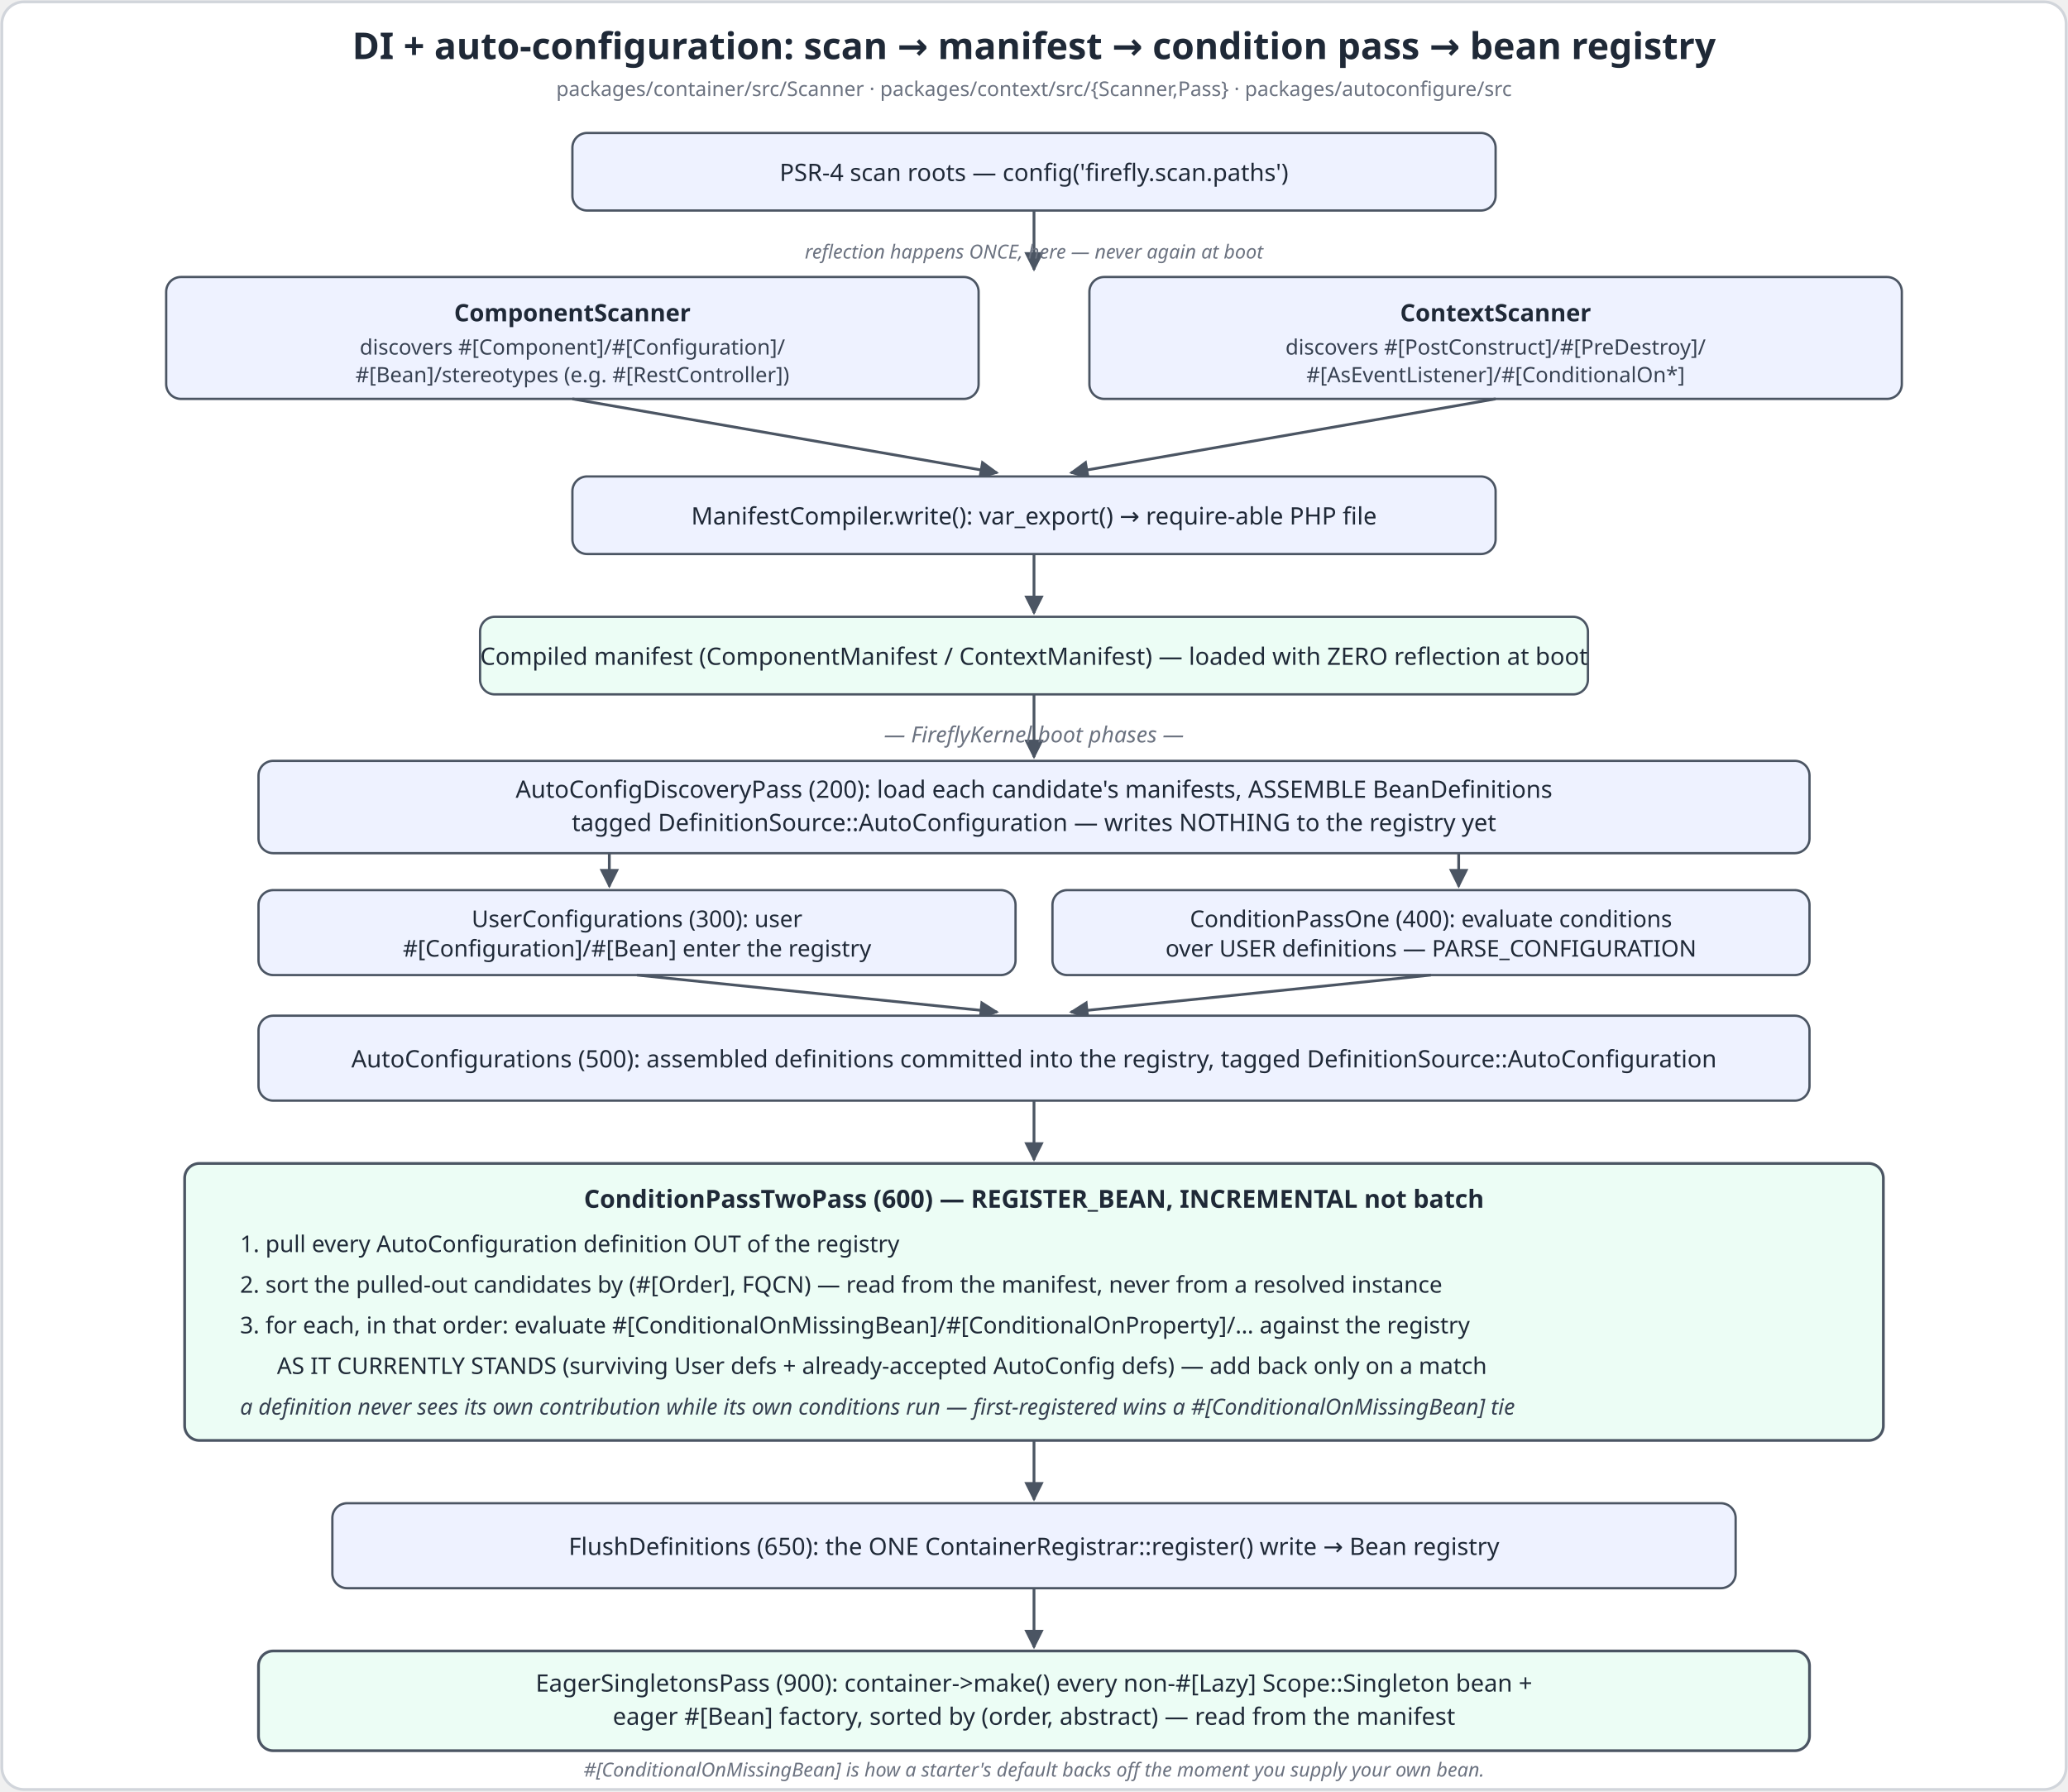
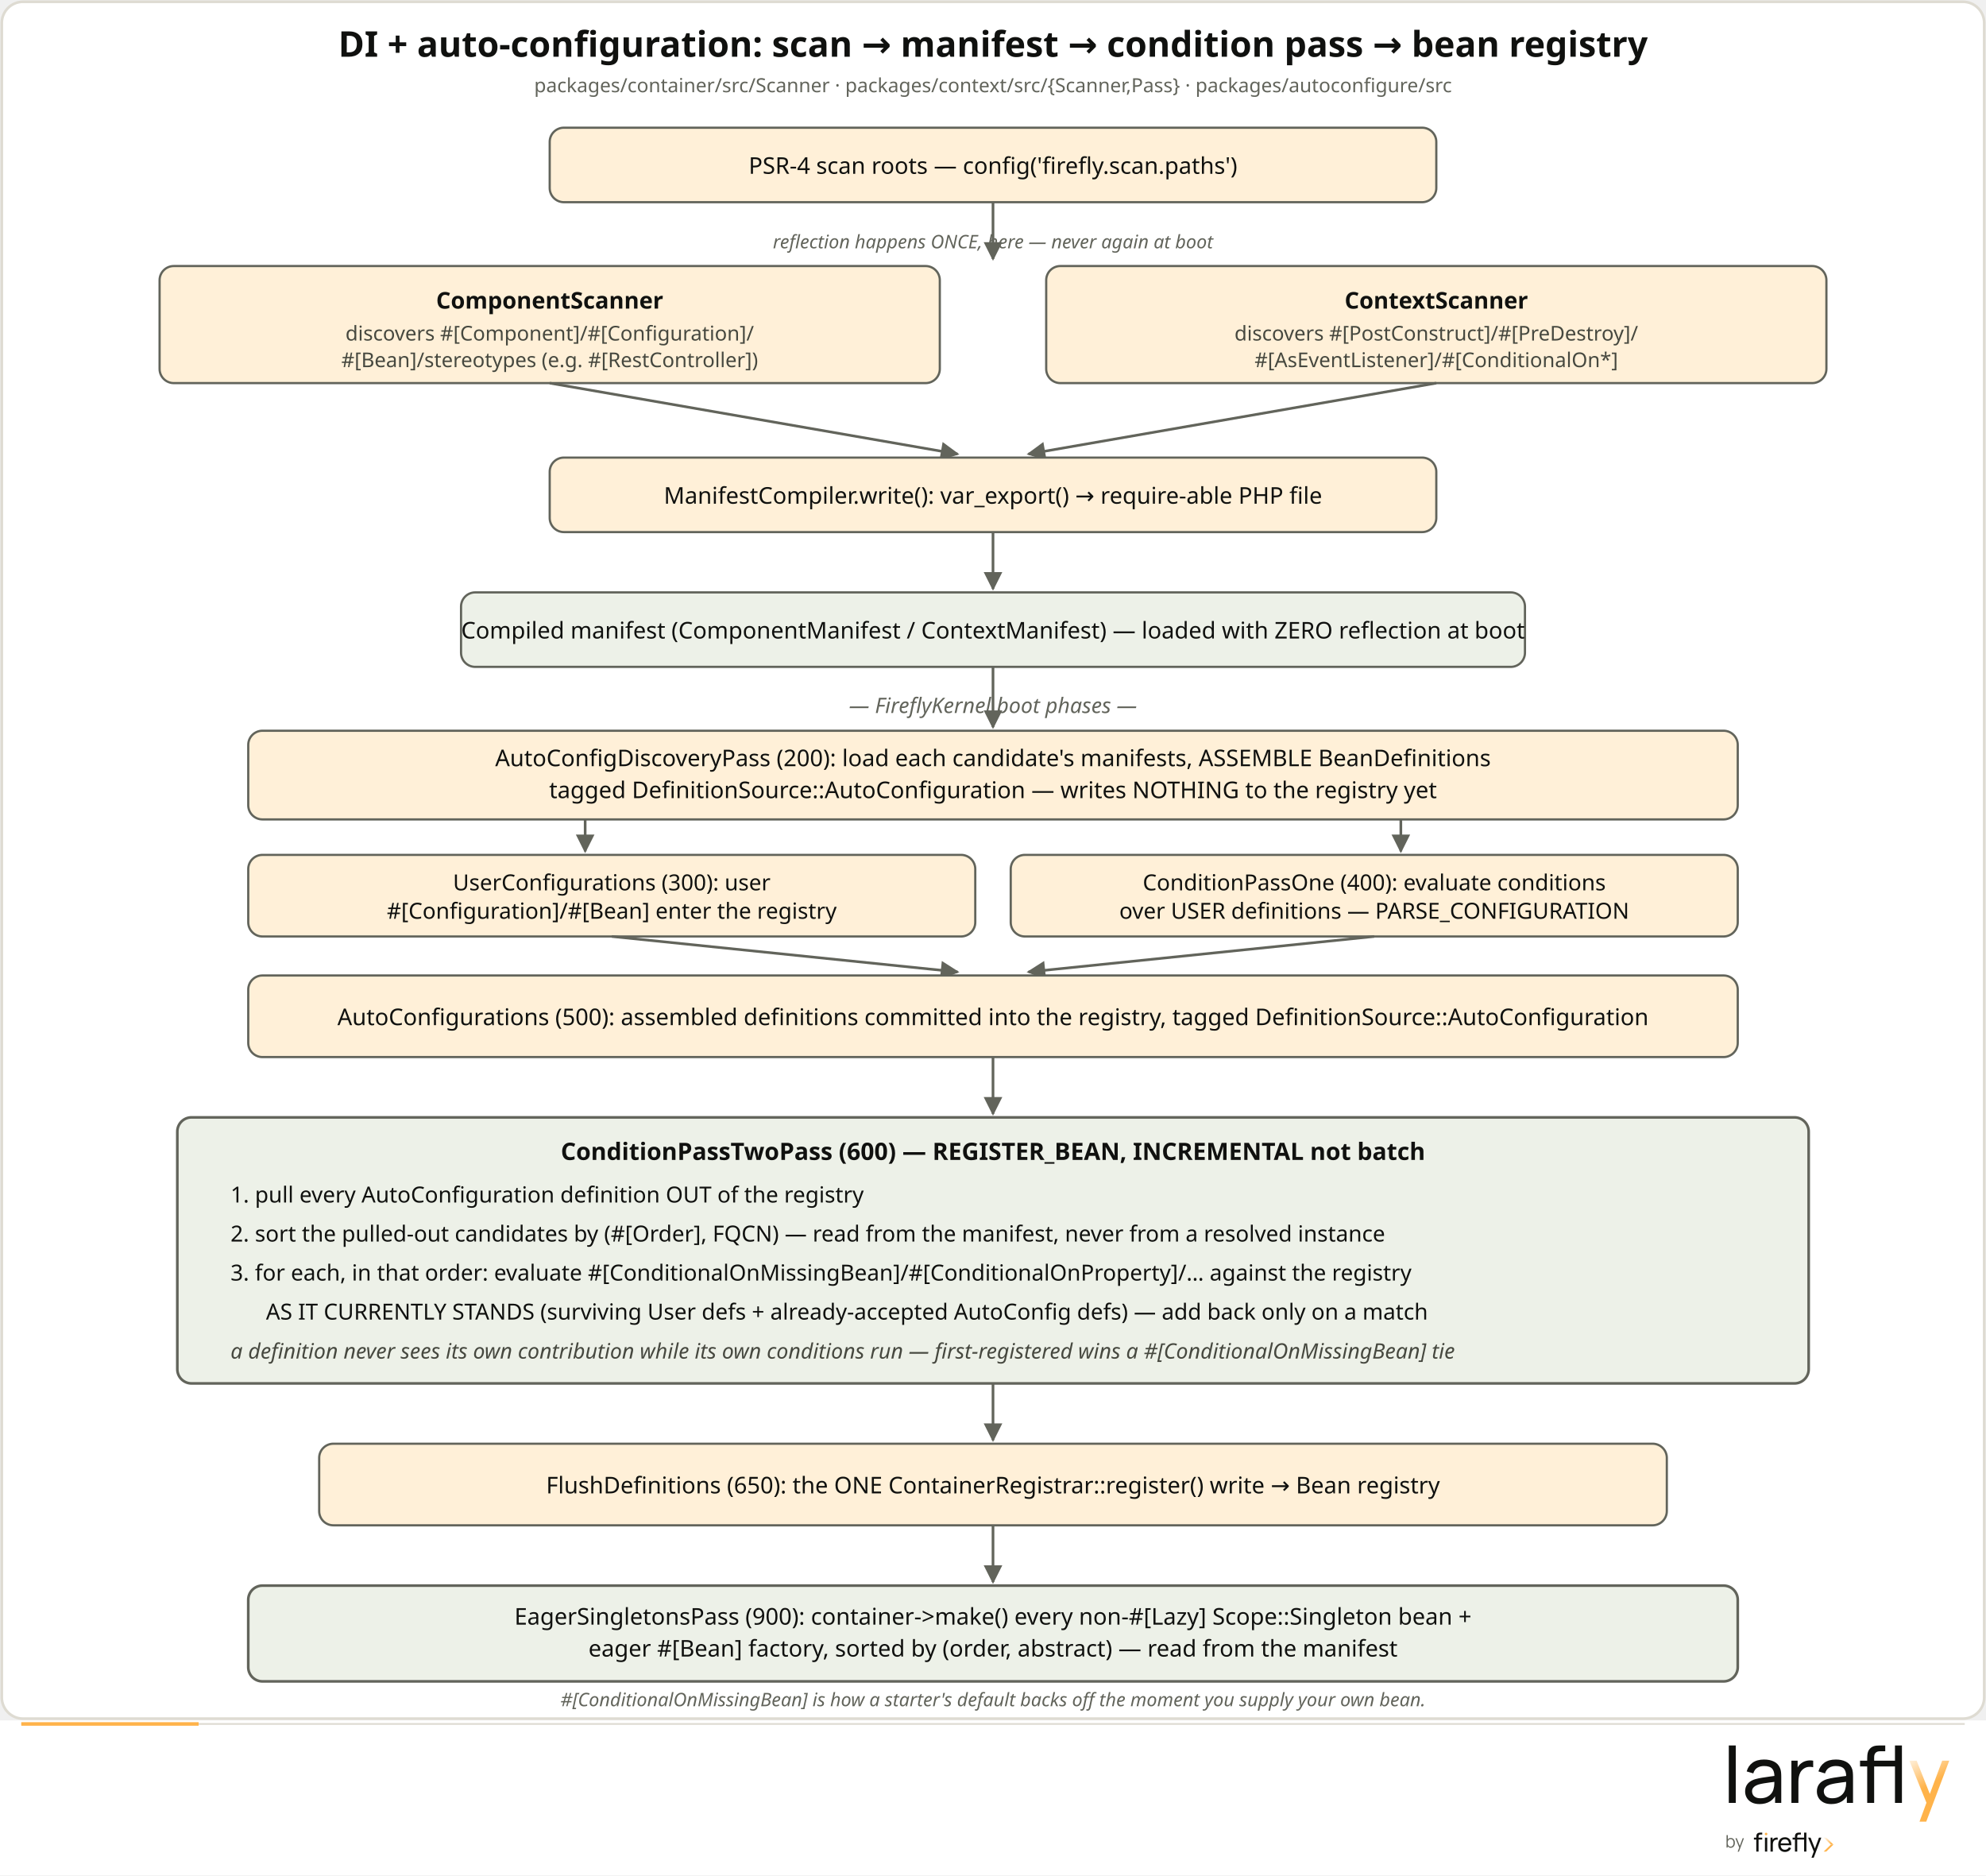
- <svg xmlns="http://www.w3.org/2000/svg" viewBox="0 0 1120 970" font-family="sans-serif">
+ <svg xmlns="http://www.w3.org/2000/svg" viewBox="0 0 1120 1057.36" font-family="sans-serif" data-original-view-box="0 0 1120 970">
  <defs>
    <marker id="di-arrow" viewBox="0 0 10 10" refX="9" refY="5" markerWidth="7" markerHeight="7" orient="auto-start-reverse">
-       <path d="M0,0 L10,5 L0,10 z" fill="#4b5563" />
+       <path d="M0,0 L10,5 L0,10 z" fill="#62645b" />
    </marker>
  </defs>
-   <rect x="1" y="1" width="1118" height="968" rx="12" fill="#ffffff" stroke="#d1d5db" stroke-width="1.5" />
-   <text x="560" y="32" text-anchor="middle" font-size="20" font-weight="bold" fill="#1f2937">DI + auto-configuration: scan → manifest → condition pass → bean registry</text>
-   <text x="560" y="52" text-anchor="middle" font-size="11" fill="#6b7280">packages/container/src/Scanner · packages/context/src/{Scanner,Pass} · packages/autoconfigure/src</text>
-   <rect x="310" y="72" width="500" height="42" rx="8" fill="#eef2ff" stroke="#4b5563" stroke-width="1.25" />
-   <text x="560" y="98" text-anchor="middle" font-size="13" fill="#1f2937">PSR-4 scan roots — config('firefly.scan.paths')</text>
-   <line x1="560" y1="114" x2="560" y2="146" stroke="#4b5563" stroke-width="1.5" marker-end="url(#di-arrow)" />
-   <text x="560" y="140" text-anchor="middle" font-size="10.5" fill="#6b7280" font-style="italic">reflection happens ONCE, here — never again at boot</text>
-   <rect x="90" y="150" width="440" height="66" rx="8" fill="#eef2ff" stroke="#4b5563" stroke-width="1.25" />
-   <text x="310" y="174" text-anchor="middle" font-size="13" font-weight="bold" fill="#1f2937">ComponentScanner</text>
-   <text x="310" y="192" text-anchor="middle" font-size="11.5" fill="#374151">discovers #[Component]/#[Configuration]/</text>
-   <text x="310" y="207" text-anchor="middle" font-size="11.5" fill="#374151">#[Bean]/stereotypes (e.g. #[RestController])</text>
-   <rect x="590" y="150" width="440" height="66" rx="8" fill="#eef2ff" stroke="#4b5563" stroke-width="1.25" />
-   <text x="810" y="174" text-anchor="middle" font-size="13" font-weight="bold" fill="#1f2937">ContextScanner</text>
-   <text x="810" y="192" text-anchor="middle" font-size="11.5" fill="#374151">discovers #[PostConstruct]/#[PreDestroy]/</text>
-   <text x="810" y="207" text-anchor="middle" font-size="11.5" fill="#374151">#[AsEventListener]/#[ConditionalOn*]</text>
-   <line x1="310" y1="216" x2="540" y2="256" stroke="#4b5563" stroke-width="1.5" marker-end="url(#di-arrow)" />
-   <line x1="810" y1="216" x2="580" y2="256" stroke="#4b5563" stroke-width="1.5" marker-end="url(#di-arrow)" />
-   <rect x="310" y="258" width="500" height="42" rx="8" fill="#eef2ff" stroke="#4b5563" stroke-width="1.25" />
-   <text x="560" y="284" text-anchor="middle" font-size="13" fill="#1f2937">ManifestCompiler.write(): var_export() → require-able PHP file</text>
-   <line x1="560" y1="300" x2="560" y2="332" stroke="#4b5563" stroke-width="1.5" marker-end="url(#di-arrow)" />
-   <rect x="260" y="334" width="600" height="42" rx="8" fill="#ecfdf5" stroke="#4b5563" stroke-width="1.25" />
-   <text x="560" y="360" text-anchor="middle" font-size="13" fill="#1f2937">Compiled manifest (ComponentManifest / ContextManifest) — loaded with ZERO reflection at boot</text>
-   <line x1="560" y1="376" x2="560" y2="410" stroke="#4b5563" stroke-width="1.5" marker-end="url(#di-arrow)" />
-   <text x="560" y="402" text-anchor="middle" font-size="12" fill="#6b7280" font-style="italic">— FireflyKernel boot phases —</text>
-   <rect x="140" y="412" width="840" height="50" rx="8" fill="#eef2ff" stroke="#4b5563" stroke-width="1.25" />
-   <text x="560" y="432" text-anchor="middle" font-size="13" fill="#1f2937">AutoConfigDiscoveryPass (200): load each candidate's manifests, ASSEMBLE BeanDefinitions</text>
-   <text x="560" y="450" text-anchor="middle" font-size="13" fill="#1f2937">tagged DefinitionSource::AutoConfiguration — writes NOTHING to the registry yet</text>
-   <line x1="330" y1="462" x2="330" y2="480" stroke="#4b5563" stroke-width="1.5" marker-end="url(#di-arrow)" />
-   <line x1="790" y1="462" x2="790" y2="480" stroke="#4b5563" stroke-width="1.5" marker-end="url(#di-arrow)" />
-   <rect x="140" y="482" width="410" height="46" rx="8" fill="#eef2ff" stroke="#4b5563" stroke-width="1.25" />
-   <text x="345" y="502" text-anchor="middle" font-size="12.5" fill="#1f2937">UserConfigurations (300): user</text>
-   <text x="345" y="518" text-anchor="middle" font-size="12.5" fill="#1f2937">#[Configuration]/#[Bean] enter the registry</text>
-   <rect x="570" y="482" width="410" height="46" rx="8" fill="#eef2ff" stroke="#4b5563" stroke-width="1.25" />
-   <text x="775" y="502" text-anchor="middle" font-size="12.5" fill="#1f2937">ConditionPassOne (400): evaluate conditions</text>
-   <text x="775" y="518" text-anchor="middle" font-size="12.5" fill="#1f2937">over USER definitions — PARSE_CONFIGURATION</text>
-   <line x1="345" y1="528" x2="540" y2="548" stroke="#4b5563" stroke-width="1.5" marker-end="url(#di-arrow)" />
-   <line x1="775" y1="528" x2="580" y2="548" stroke="#4b5563" stroke-width="1.5" marker-end="url(#di-arrow)" />
-   <rect x="140" y="550" width="840" height="46" rx="8" fill="#eef2ff" stroke="#4b5563" stroke-width="1.25" />
-   <text x="560" y="578" text-anchor="middle" font-size="13" fill="#1f2937">AutoConfigurations (500): assembled definitions committed into the registry, tagged DefinitionSource::AutoConfiguration</text>
-   <line x1="560" y1="596" x2="560" y2="628" stroke="#4b5563" stroke-width="1.5" marker-end="url(#di-arrow)" />
-   <rect x="100" y="630" width="920" height="150" rx="8" fill="#ecfdf5" stroke="#4b5563" stroke-width="1.5" />
-   <text x="560" y="654" text-anchor="middle" font-size="13.5" font-weight="bold" fill="#1f2937">ConditionPassTwoPass (600) — REGISTER_BEAN, INCREMENTAL not batch</text>
-   <text x="130" y="678" font-size="12.5" fill="#1f2937">1. pull every AutoConfiguration definition OUT of the registry</text>
-   <text x="130" y="700" font-size="12.5" fill="#1f2937">2. sort the pulled-out candidates by (#[Order], FQCN) — read from the manifest, never from a resolved instance</text>
-   <text x="130" y="722" font-size="12.5" fill="#1f2937">3. for each, in that order: evaluate #[ConditionalOnMissingBean]/#[ConditionalOnProperty]/… against the registry</text>
-   <text x="150" y="744" font-size="12.5" fill="#1f2937">AS IT CURRENTLY STANDS (surviving User defs + already-accepted AutoConfig defs) — add back only on a match</text>
-   <text x="130" y="766" font-size="12" fill="#374151" font-style="italic">a definition never sees its own contribution while its own conditions run — first-registered wins a #[ConditionalOnMissingBean] tie</text>
-   <line x1="560" y1="780" x2="560" y2="812" stroke="#4b5563" stroke-width="1.5" marker-end="url(#di-arrow)" />
-   <rect x="180" y="814" width="760" height="46" rx="8" fill="#eef2ff" stroke="#4b5563" stroke-width="1.25" />
-   <text x="560" y="842" text-anchor="middle" font-size="13" fill="#1f2937">FlushDefinitions (650): the ONE ContainerRegistrar::register() write → Bean registry</text>
-   <line x1="560" y1="860" x2="560" y2="892" stroke="#4b5563" stroke-width="1.5" marker-end="url(#di-arrow)" />
-   <rect x="140" y="894" width="840" height="54" rx="8" fill="#ecfdf5" stroke="#4b5563" stroke-width="1.5" />
-   <text x="560" y="916" text-anchor="middle" font-size="13" fill="#1f2937">EagerSingletonsPass (900): container-&gt;make() every non-#[Lazy] Scope::Singleton bean +</text>
-   <text x="560" y="934" text-anchor="middle" font-size="13" fill="#1f2937">eager #[Bean] factory, sorted by (order, abstract) — read from the manifest</text>
-   <text x="560" y="962" text-anchor="middle" font-size="10.5" fill="#6b7280" font-style="italic">#[ConditionalOnMissingBean] is how a starter's default backs off the moment you supply your own bean.</text>
+   <rect x="1" y="1" width="1118" height="968" rx="12" fill="#ffffff" stroke="#dedbd2" stroke-width="1.5" />
+   <text x="560" y="32" text-anchor="middle" font-size="20" font-weight="bold" fill="#10110f">DI + auto-configuration: scan → manifest → condition pass → bean registry</text>
+   <text x="560" y="52" text-anchor="middle" font-size="11" fill="#62645b">packages/container/src/Scanner · packages/context/src/{Scanner,Pass} · packages/autoconfigure/src</text>
+   <rect x="310" y="72" width="500" height="42" rx="8" fill="#fff0d8" stroke="#62645b" stroke-width="1.25" />
+   <text x="560" y="98" text-anchor="middle" font-size="13" fill="#10110f">PSR-4 scan roots — config('firefly.scan.paths')</text>
+   <line x1="560" y1="114" x2="560" y2="146" stroke="#62645b" stroke-width="1.5" marker-end="url(#di-arrow)" />
+   <text x="560" y="140" text-anchor="middle" font-size="10.5" fill="#62645b" font-style="italic">reflection happens ONCE, here — never again at boot</text>
+   <rect x="90" y="150" width="440" height="66" rx="8" fill="#fff0d8" stroke="#62645b" stroke-width="1.25" />
+   <text x="310" y="174" text-anchor="middle" font-size="13" font-weight="bold" fill="#10110f">ComponentScanner</text>
+   <text x="310" y="192" text-anchor="middle" font-size="11.5" fill="#46483f">discovers #[Component]/#[Configuration]/</text>
+   <text x="310" y="207" text-anchor="middle" font-size="11.5" fill="#46483f">#[Bean]/stereotypes (e.g. #[RestController])</text>
+   <rect x="590" y="150" width="440" height="66" rx="8" fill="#fff0d8" stroke="#62645b" stroke-width="1.25" />
+   <text x="810" y="174" text-anchor="middle" font-size="13" font-weight="bold" fill="#10110f">ContextScanner</text>
+   <text x="810" y="192" text-anchor="middle" font-size="11.5" fill="#46483f">discovers #[PostConstruct]/#[PreDestroy]/</text>
+   <text x="810" y="207" text-anchor="middle" font-size="11.5" fill="#46483f">#[AsEventListener]/#[ConditionalOn*]</text>
+   <line x1="310" y1="216" x2="540" y2="256" stroke="#62645b" stroke-width="1.5" marker-end="url(#di-arrow)" />
+   <line x1="810" y1="216" x2="580" y2="256" stroke="#62645b" stroke-width="1.5" marker-end="url(#di-arrow)" />
+   <rect x="310" y="258" width="500" height="42" rx="8" fill="#fff0d8" stroke="#62645b" stroke-width="1.25" />
+   <text x="560" y="284" text-anchor="middle" font-size="13" fill="#10110f">ManifestCompiler.write(): var_export() → require-able PHP file</text>
+   <line x1="560" y1="300" x2="560" y2="332" stroke="#62645b" stroke-width="1.5" marker-end="url(#di-arrow)" />
+   <rect x="260" y="334" width="600" height="42" rx="8" fill="#edf1e8" stroke="#62645b" stroke-width="1.25" />
+   <text x="560" y="360" text-anchor="middle" font-size="13" fill="#10110f">Compiled manifest (ComponentManifest / ContextManifest) — loaded with ZERO reflection at boot</text>
+   <line x1="560" y1="376" x2="560" y2="410" stroke="#62645b" stroke-width="1.5" marker-end="url(#di-arrow)" />
+   <text x="560" y="402" text-anchor="middle" font-size="12" fill="#62645b" font-style="italic">— FireflyKernel boot phases —</text>
+   <rect x="140" y="412" width="840" height="50" rx="8" fill="#fff0d8" stroke="#62645b" stroke-width="1.25" />
+   <text x="560" y="432" text-anchor="middle" font-size="13" fill="#10110f">AutoConfigDiscoveryPass (200): load each candidate's manifests, ASSEMBLE BeanDefinitions</text>
+   <text x="560" y="450" text-anchor="middle" font-size="13" fill="#10110f">tagged DefinitionSource::AutoConfiguration — writes NOTHING to the registry yet</text>
+   <line x1="330" y1="462" x2="330" y2="480" stroke="#62645b" stroke-width="1.5" marker-end="url(#di-arrow)" />
+   <line x1="790" y1="462" x2="790" y2="480" stroke="#62645b" stroke-width="1.5" marker-end="url(#di-arrow)" />
+   <rect x="140" y="482" width="410" height="46" rx="8" fill="#fff0d8" stroke="#62645b" stroke-width="1.25" />
+   <text x="345" y="502" text-anchor="middle" font-size="12.5" fill="#10110f">UserConfigurations (300): user</text>
+   <text x="345" y="518" text-anchor="middle" font-size="12.5" fill="#10110f">#[Configuration]/#[Bean] enter the registry</text>
+   <rect x="570" y="482" width="410" height="46" rx="8" fill="#fff0d8" stroke="#62645b" stroke-width="1.25" />
+   <text x="775" y="502" text-anchor="middle" font-size="12.5" fill="#10110f">ConditionPassOne (400): evaluate conditions</text>
+   <text x="775" y="518" text-anchor="middle" font-size="12.5" fill="#10110f">over USER definitions — PARSE_CONFIGURATION</text>
+   <line x1="345" y1="528" x2="540" y2="548" stroke="#62645b" stroke-width="1.5" marker-end="url(#di-arrow)" />
+   <line x1="775" y1="528" x2="580" y2="548" stroke="#62645b" stroke-width="1.5" marker-end="url(#di-arrow)" />
+   <rect x="140" y="550" width="840" height="46" rx="8" fill="#fff0d8" stroke="#62645b" stroke-width="1.25" />
+   <text x="560" y="578" text-anchor="middle" font-size="13" fill="#10110f">AutoConfigurations (500): assembled definitions committed into the registry, tagged DefinitionSource::AutoConfiguration</text>
+   <line x1="560" y1="596" x2="560" y2="628" stroke="#62645b" stroke-width="1.5" marker-end="url(#di-arrow)" />
+   <rect x="100" y="630" width="920" height="150" rx="8" fill="#edf1e8" stroke="#62645b" stroke-width="1.5" />
+   <text x="560" y="654" text-anchor="middle" font-size="13.5" font-weight="bold" fill="#10110f">ConditionPassTwoPass (600) — REGISTER_BEAN, INCREMENTAL not batch</text>
+   <text x="130" y="678" font-size="12.5" fill="#10110f">1. pull every AutoConfiguration definition OUT of the registry</text>
+   <text x="130" y="700" font-size="12.5" fill="#10110f">2. sort the pulled-out candidates by (#[Order], FQCN) — read from the manifest, never from a resolved instance</text>
+   <text x="130" y="722" font-size="12.5" fill="#10110f">3. for each, in that order: evaluate #[ConditionalOnMissingBean]/#[ConditionalOnProperty]/… against the registry</text>
+   <text x="150" y="744" font-size="12.5" fill="#10110f">AS IT CURRENTLY STANDS (surviving User defs + already-accepted AutoConfig defs) — add back only on a match</text>
+   <text x="130" y="766" font-size="12" fill="#46483f" font-style="italic">a definition never sees its own contribution while its own conditions run — first-registered wins a #[ConditionalOnMissingBean] tie</text>
+   <line x1="560" y1="780" x2="560" y2="812" stroke="#62645b" stroke-width="1.5" marker-end="url(#di-arrow)" />
+   <rect x="180" y="814" width="760" height="46" rx="8" fill="#fff0d8" stroke="#62645b" stroke-width="1.25" />
+   <text x="560" y="842" text-anchor="middle" font-size="13" fill="#10110f">FlushDefinitions (650): the ONE ContainerRegistrar::register() write → Bean registry</text>
+   <line x1="560" y1="860" x2="560" y2="892" stroke="#62645b" stroke-width="1.5" marker-end="url(#di-arrow)" />
+   <rect x="140" y="894" width="840" height="54" rx="8" fill="#edf1e8" stroke="#62645b" stroke-width="1.5" />
+   <text x="560" y="916" text-anchor="middle" font-size="13" fill="#10110f">EagerSingletonsPass (900): container-&gt;make() every non-#[Lazy] Scope::Singleton bean +</text>
+   <text x="560" y="934" text-anchor="middle" font-size="13" fill="#10110f">eager #[Bean] factory, sorted by (order, abstract) — read from the manifest</text>
+   <text x="560" y="962" text-anchor="middle" font-size="10.5" fill="#62645b" font-style="italic">#[ConditionalOnMissingBean] is how a starter's default backs off the moment you supply your own bean.</text>
+   <g data-framework-brand="2026-10-08" aria-hidden="true">
+     <rect x="0" y="970" width="1120" height="87.36" fill="#ffffff" />
+     <path d="M12 972H1108" stroke="#dedbd2" stroke-width="1" />
+     <path d="M12 972H112" stroke="#ffb34a" stroke-width="2" />
+     <svg width="142.87" height="76.16" viewBox="0 0 453.96 242" x="965.13" y="975.6" aria-hidden="true">
+       <g fill="#10110f" transform="translate(20 130) scale(0.07 -0.07)">
+         <g transform="translate(0 0)">
+           <path d="M160 0L160 1470L338 1470L338 0Z" />
+         </g>
+         <g transform="translate(498 0)">
+           <path d="M447 -30Q326 -30 244.5 14.5Q163 59 121.5 132Q80 205 80 292Q80 377 112.5 439.5Q145 502 204 543.5Q263 585 345 609Q422 630 517.5 645.5Q613 661 711 674Q773 682 830 690Q827 813 773 875Q712 944 564 944Q466 944 392.5 899.5Q319 855 289 755L120 806Q159 948 271 1029Q383 1110 566 1110Q713 1110 818.5 1057.5Q924 1005 970 899Q993 849 999 790.5Q1005 732 1005 668L1005 0L847 0L847 168Q793 86 714 37Q604 -30 447 -30ZM474 119Q570 119 640.5 153.5Q711 188 754 244.5Q797 301 810 368Q825 418 827 480Q827 513 828 538Q773 531 719 524Q635 513 560 500.5Q485 488 425 471Q381 457 342.5 435Q304 413 280.5 378.5Q257 344 257 293Q257 249 279.5 209Q302 169 349.5 144Q397 119 474 119Z" />
+         </g>
+         <g transform="translate(1623 0)">
+           <path d="M140 0L140 1080L299 1080L299 908Q310 927 323 945Q353 987 391 1014Q433 1048 486 1066Q539 1084 594 1087.5Q649 1091 697 1080L697 913Q641 928 574 921Q507 914 450 872Q398 835 369.5 782Q341 729 330 667.5Q319 606 319 542L319 0Z" />
+         </g>
+         <g transform="translate(2335 0)">
+           <path d="M447 -30Q326 -30 244.5 14.5Q163 59 121.5 132Q80 205 80 292Q80 377 112.5 439.5Q145 502 204 543.5Q263 585 345 609Q422 630 517.5 645.5Q613 661 711 674Q773 682 830 690Q827 813 773 875Q712 944 564 944Q466 944 392.5 899.5Q319 855 289 755L120 806Q159 948 271 1029Q383 1110 566 1110Q713 1110 818.5 1057.5Q924 1005 970 899Q993 849 999 790.5Q1005 732 1005 668L1005 0L847 0L847 168Q793 86 714 37Q604 -30 447 -30ZM474 119Q570 119 640.5 153.5Q711 188 754 244.5Q797 301 810 368Q825 418 827 480Q827 513 828 538Q773 531 719 524Q635 513 560 500.5Q485 488 425 471Q381 457 342.5 435Q304 413 280.5 378.5Q257 344 257 293Q257 249 279.5 209Q302 169 349.5 144Q397 119 474 119Z" />
+         </g>
+         <g transform="translate(3460 0)">
+           <path d="M243 0L243 933L60 933L60 1080L243 1080L243 1139Q243 1181 247 1224.5Q251 1268 265 1309.5Q279 1351 311 1386Q348 1427 392 1444.5Q436 1462 481.5 1466Q527 1470 568 1470L705 1470L705 1322L578 1322Q499 1322 460 1283.5Q421 1245 421 1167L421 1080L954 1080L954 1470L1132 1470L1132 0L954 0L954 933L421 933L421 0Z" />
+         </g>
+         <g transform="translate(4752 0)">
+           <g data-family-terminal="trail-y">
+             <defs>
+               <linearGradient id="brand-f638e6dccf-logo-family-larafly-20-130-140" gradientUnits="userSpaceOnUse" x1="30" y1="1080" x2="554" y2="230">
+                 <stop offset="0" stop-color="#ffb34a" stop-opacity="0.2" />
+                 <stop offset="0.8" stop-color="#ffb34a" stop-opacity="1" />
+               </linearGradient>
+             </defs>
+             <path d="M290 -480L468 4L30 1080L217 1080L554 230L870 1080L1051 1080L463 -480Z" fill="url(#brand-f638e6dccf-logo-family-larafly-20-130-140)" />
+           </g>
+         </g>
+       </g>
+       <g fill="#62645b" transform="translate(25 210) scale(0.0155 -0.0155)">
+         <path d="M625 -30Q476 -30 373 46Q314 89 271 150L271 0L139 0L139 1440L287 1440L287 953Q325 1001 375 1036Q479 1110 631 1110Q779 1110 885 1035Q991 960 1047.5 831Q1104 702 1104 541Q1104 379 1047 250Q990 121 883 45.5Q776 -30 625 -30ZM610 107Q723 107 798 164Q873 221 910.5 319.5Q948 418 948 541Q948 663 911 761Q874 859 798.5 916Q723 973 607 973Q494 973 419.5 918Q345 863 308 765.5Q271 668 271 541Q271 416 308 317.5Q345 219 420 163Q495 107 610 107Z" transform="translate(0 0)" />
+         <path d="M294 -480L472 3L33 1080L189 1080L544 192L871 1080L1021 1080L441 -480Z" transform="translate(1131 0)" />
+       </g>
+       <svg x="76" y="183" width="143" height="45.48" viewBox="5 -148 619.4 197">
+         <defs>
+           <linearGradient id="brand-f638e6dccf-logo-firefly-trail" gradientUnits="userSpaceOnUse" x1="567.4" y1="-108" x2="623.4" y2="-54">
+             <stop offset="0" stop-color="#ffb34a" stop-opacity="0.2" />
+             <stop offset="0.8" stop-color="#ffb34a" stop-opacity="1" />
+           </linearGradient>
+         </defs>
+         <path d="M24.3 0L24.3 -93.3L6 -93.3L6 -108L24.3 -108L24.3 -113.9Q24.3 -118.1 24.7 -122.45Q25.1 -126.8 26.5 -130.95Q27.9 -135.1 31.1 -138.6Q34.8 -142.7 39.2 -144.45Q43.6 -146.2 48.15 -146.6Q52.7 -147 56.8 -147L70.5 -147L70.5 -132.2L57.8 -132.2Q49.9 -132.2 46 -128.35Q42.1 -124.5 42.1 -116.7L42.1 -108L70.5 -108L70.5 -93.3L42.1 -93.3L42.1 0ZM91.5 0L91.5 -108L109.3 -108L109.3 0ZM134.8 0L134.8 -108L150.7 -108L150.7 -90.8Q151.8 -92.7 153.1 -94.5Q156.1 -98.7 159.9 -101.4Q164.1 -104.8 169.4 -106.6Q174.7 -108.4 180.2 -108.75Q185.7 -109.1 190.5 -108L190.5 -91.3Q184.9 -92.8 178.2 -92.1Q171.5 -91.4 165.8 -87.2Q160.6 -83.5 157.75 -78.2Q154.9 -72.9 153.8 -66.75Q152.7 -60.6 152.7 -54.2L152.7 0ZM247.3 3Q231.4 3 219.55 -4.05Q207.7 -11.1 201.1 -23.75Q194.5 -36.4 194.5 -53.3Q194.5 -71 201 -83.95Q207.5 -96.9 219.15 -103.95Q230.8 -111 246.5 -111Q262.8 -111 274.25 -103.5Q285.7 -96 291.45 -82.1Q297.2 -68.2 296.4 -49L213.6 -49Q214.6 -33.5 222 -24.4Q230.6 -13.9 246.5 -13.9Q257.2 -13.9 265.1 -18.8Q273 -23.7 277.5 -32.9L294.6 -27Q288.3 -12.7 275.65 -4.85Q263 3 247.3 3ZM277.9 -63.3Q276.5 -77.4 270.3 -85.2Q262.5 -95 247.1 -95Q230.6 -95 222 -84.4Q215.5 -76.4 213.9 -63.3ZM324.4 0L324.4 -93.3L306.1 -93.3L306.1 -108L324.4 -108L324.4 -113.9Q324.4 -118.1 324.8 -122.45Q325.2 -126.8 326.6 -130.95Q328 -135.1 331.2 -138.6Q334.9 -142.7 339.3 -144.45Q343.7 -146.2 348.25 -146.6Q352.8 -147 356.9 -147L370.6 -147L370.6 -132.2L357.9 -132.2Q350 -132.2 346.1 -128.35Q342.2 -124.5 342.2 -116.7L342.2 -108L395.5 -108L395.5 -147L413.3 -147L413.3 0L395.5 0L395.5 -93.3L342.2 -93.3L342.2 0ZM452.8 48L470.6 -0.4L426.8 -108L445.5 -108L479.2 -23L510.8 -108L528.9 -108L470.1 48Z" fill="#10110f" />
+         <circle cx="100.4" cy="-136.3" r="9.97" fill="#ffb34a" />
+         <path d="M567.4 -108L623.4 -54L603.4 -54L547.4 -108Z" fill="url(#brand-f638e6dccf-logo-firefly-trail)" />
+         <path d="M623.4 -54L567.4 0L547.4 0L603.4 -54Z" fill="#ffb34a" />
+       </svg>
+     </svg>
+   </g>
</svg>
